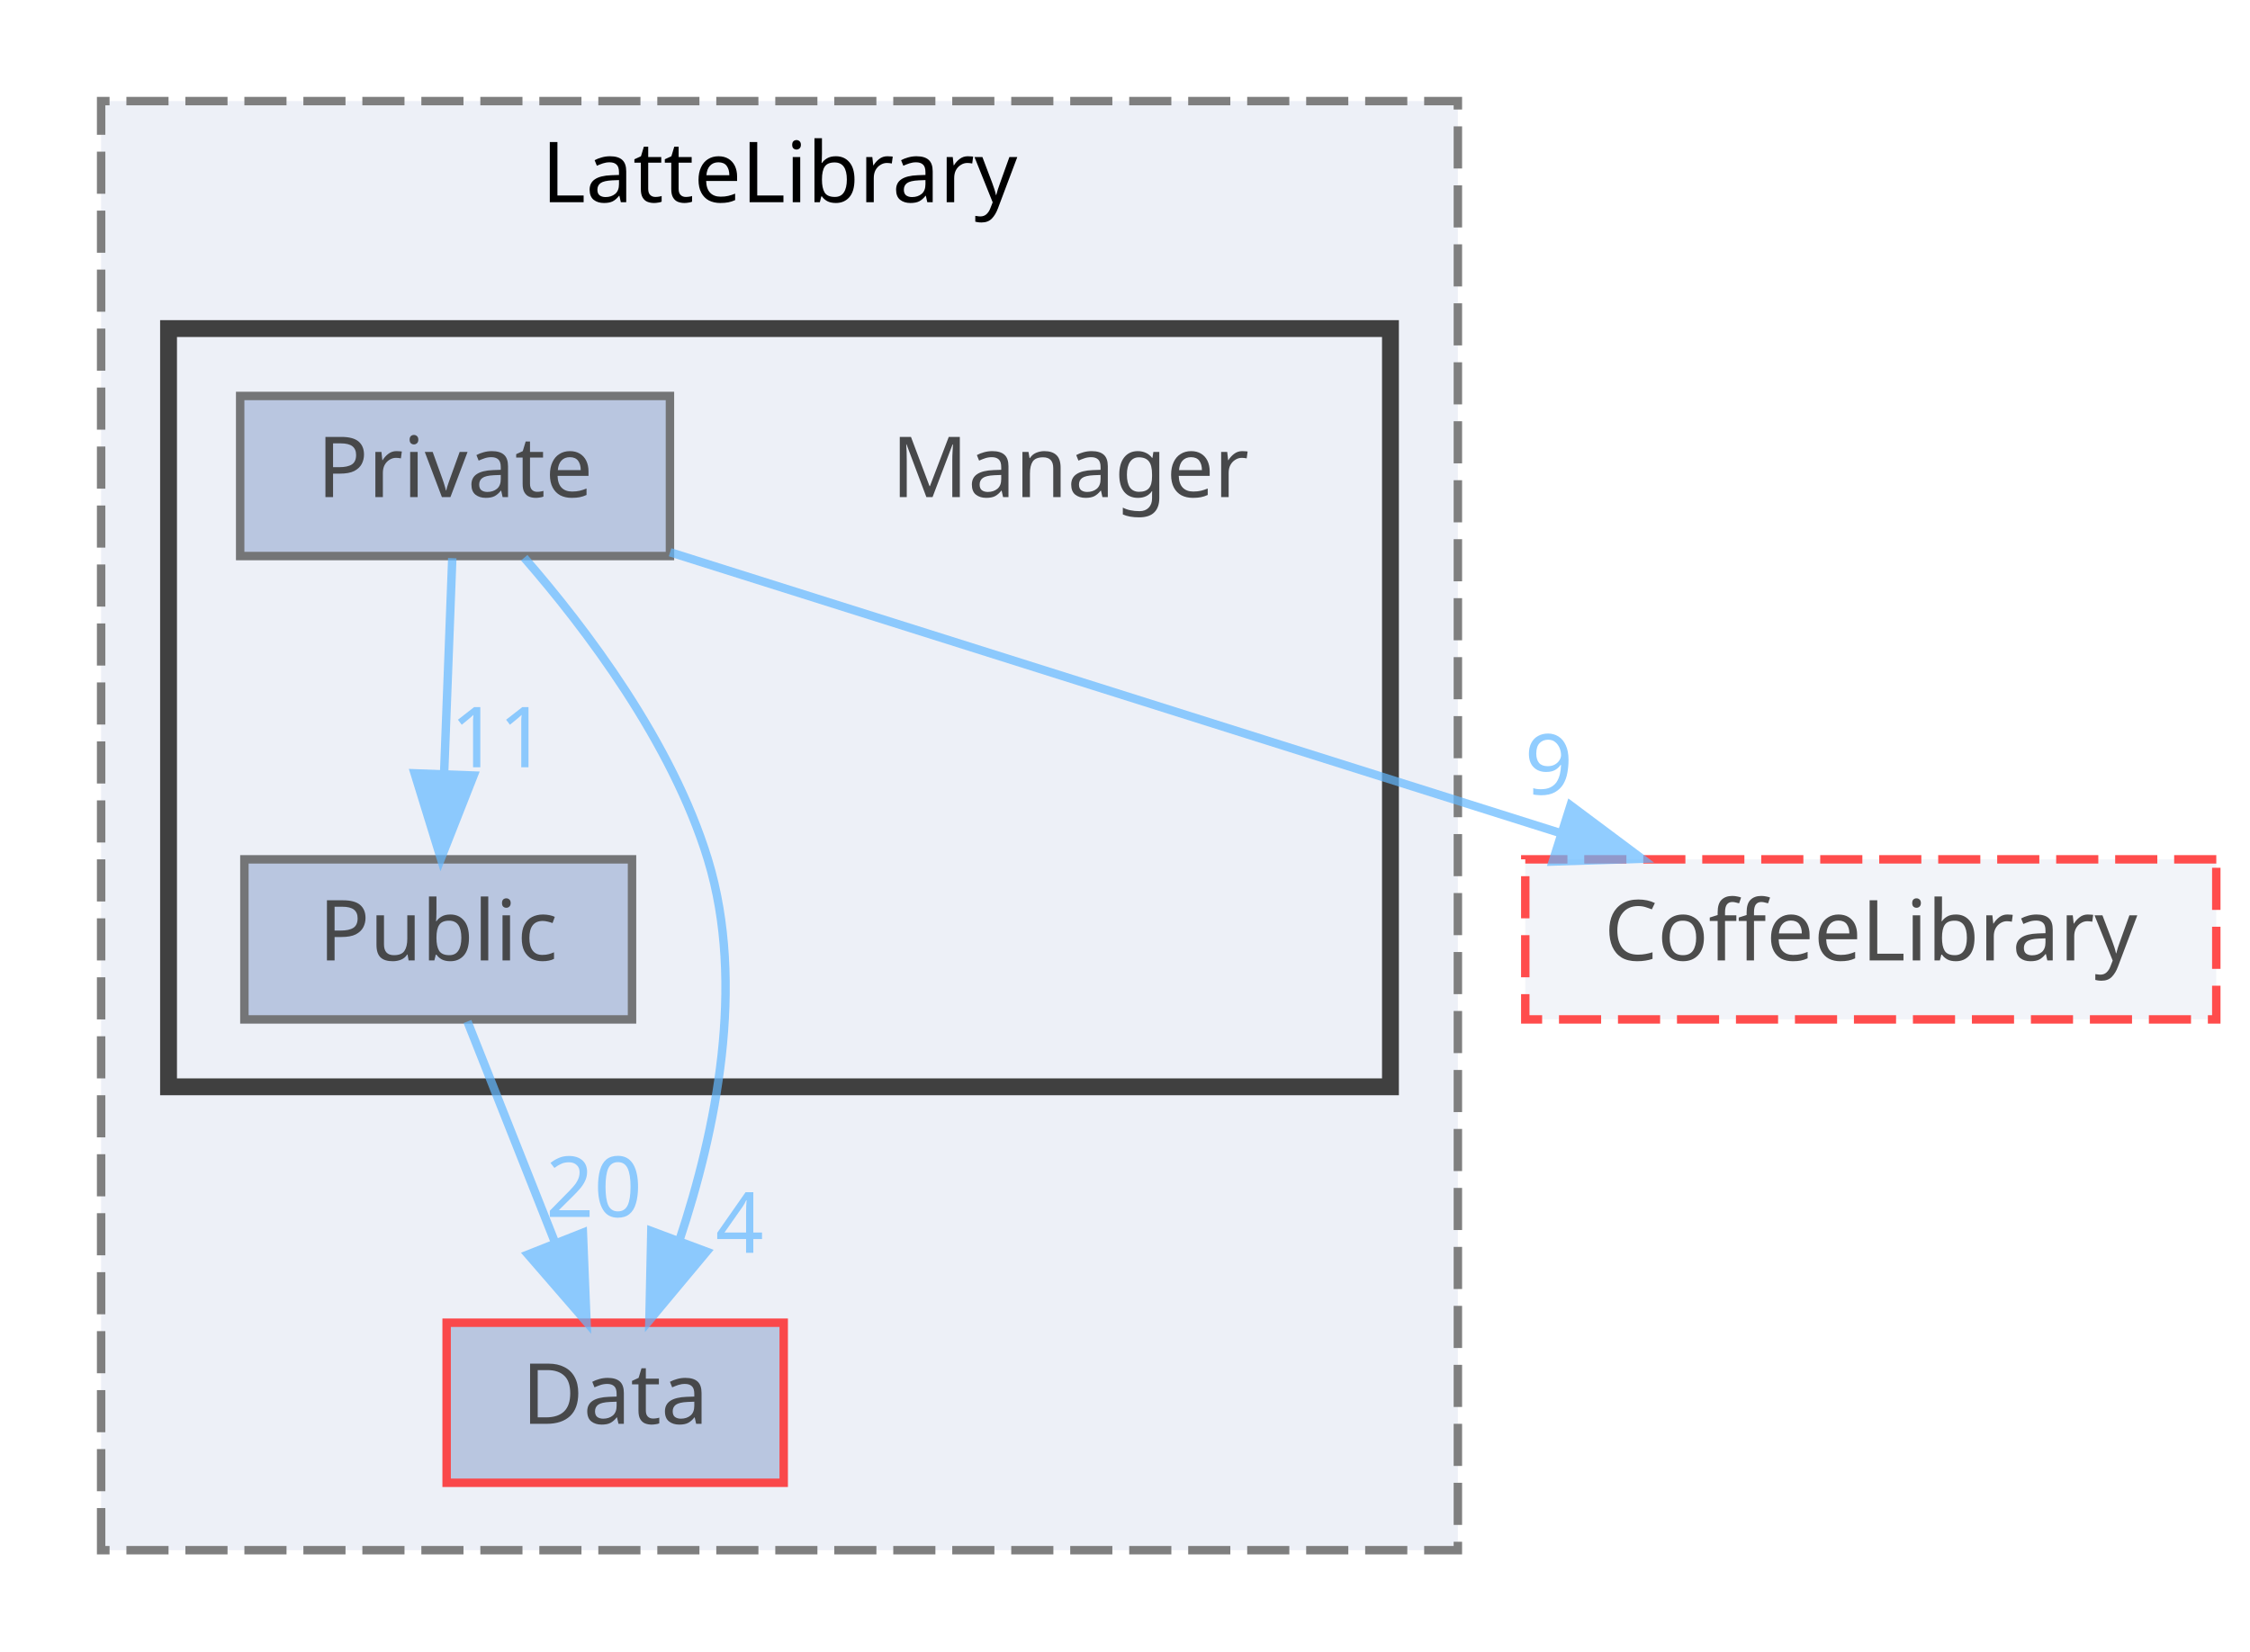
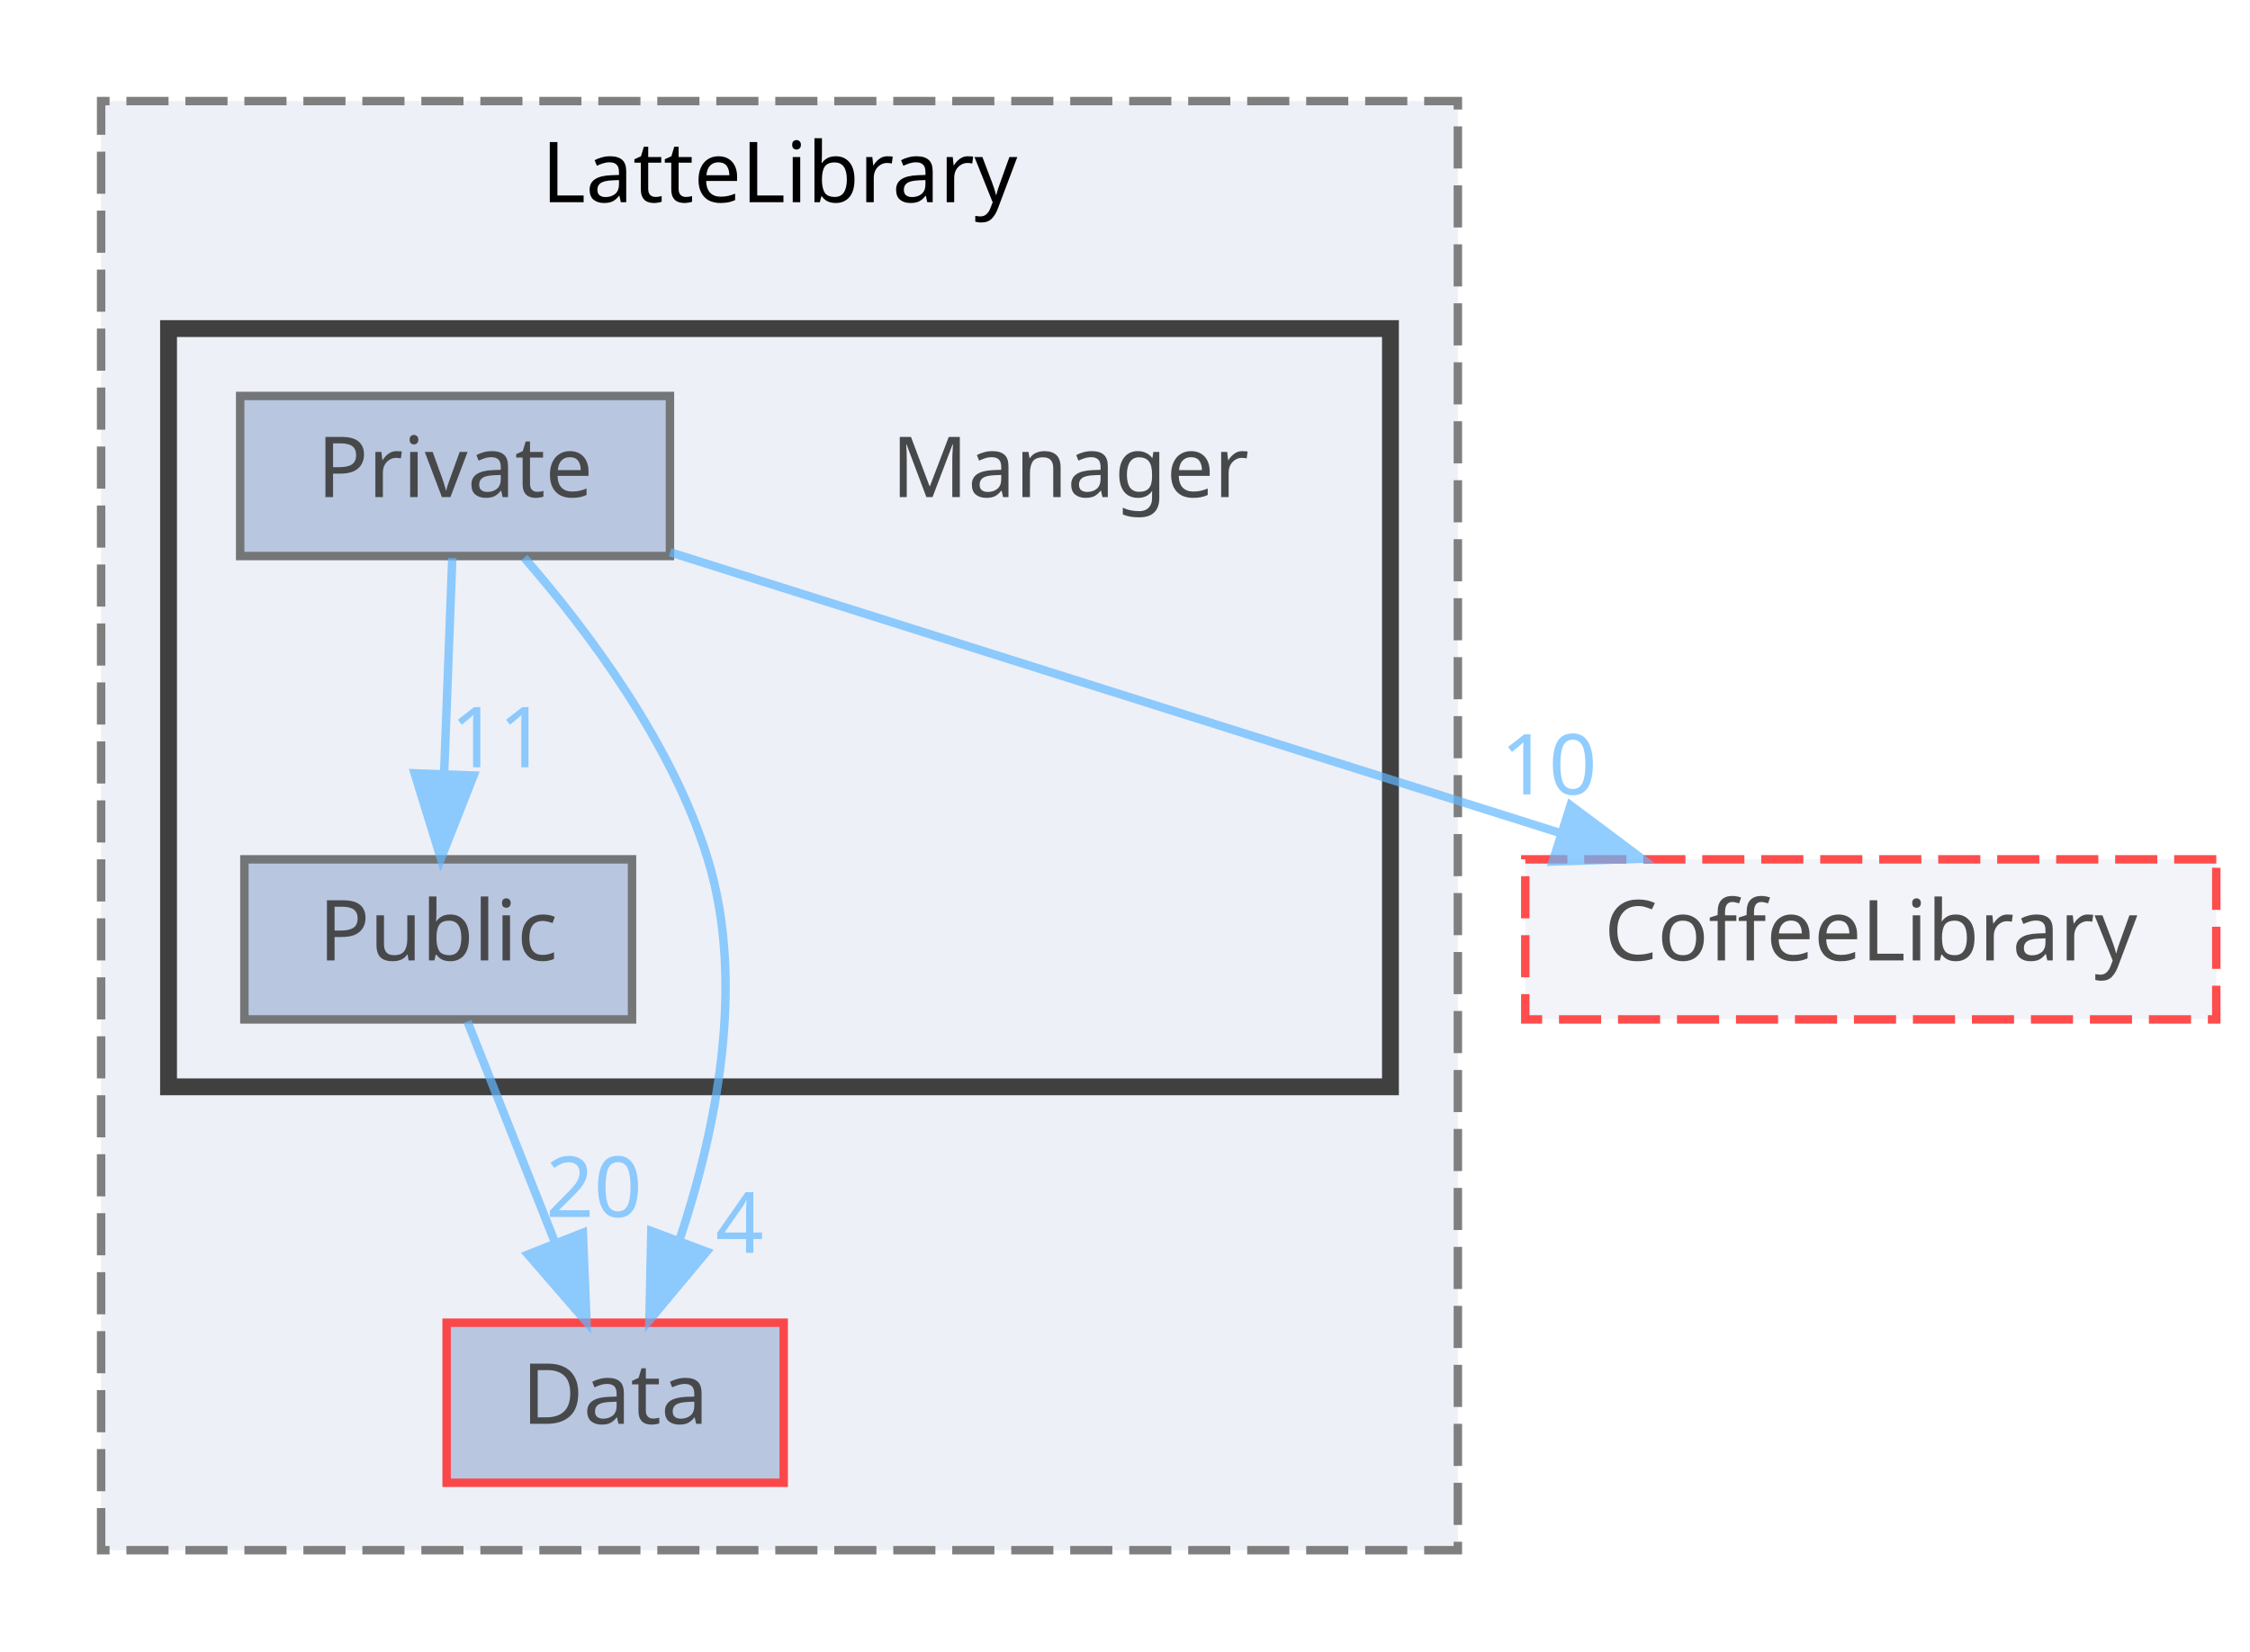
<svg xmlns="http://www.w3.org/2000/svg" xmlns:xlink="http://www.w3.org/1999/xlink" width="267pt" height="196pt" viewBox="0.00 0.00 267.00 196.00">
  <svg id="main" version="1.1" xml:space="preserve">
    <style type="text/css">
.node, .edge {opacity: 0.7;}
.node.selected, .edge.selected {opacity: 1;}
.edge:hover path { stroke: red; }
.edge:hover polygon { stroke: red; fill: red; }
</style>
    <svg id="graph" class="graph">
      <g id="graph0" class="graph" transform="scale(1 1) rotate(0) translate(4 192)">
        <g id="clust1" class="cluster">
          <g id="a_clust1">
            <a xlink:href="dir_399370037b6f5ff6b0840148d18ec8d9.html" target="_top" xlink:title="LatteLibrary">
              <polygon fill="#edf0f7" stroke="#7f7f7f" stroke-dasharray="5,2" points="8,-8 8,-180 169,-180 169,-8 8,-8" />
              <text text-anchor="middle" x="88.5" y="-168" font-family="Malgun Gothic" font-size="10.00">LatteLibrary</text>
            </a>
          </g>
        </g>
        <g id="clust2" class="cluster">
          <g id="a_clust2">
            <a xlink:href="dir_3895d977c26767e128462eaa7d00849f.html" target="_top">
              <polygon fill="#edf0f7" stroke="#404040" stroke-width="2" points="16,-63 16,-153 161,-153 161,-63 16,-63" />
            </a>
          </g>
        </g>
        <g id="node1" class="node">
          <g id="a_node1">
            <a xlink:href="dir_b5bb1d33febf91507935d446f5884c8b.html" target="_top" xlink:title="Data">
              <polygon fill="#a2b4d6" stroke="red" points="89,-35 49,-35 49,-16 89,-16 89,-35" />
              <text text-anchor="middle" x="69" y="-23" font-family="Malgun Gothic" font-size="10.00">Data</text>
            </a>
          </g>
        </g>
        <g id="node2" class="node">
          <text text-anchor="middle" x="123" y="-133" font-family="Malgun Gothic" font-size="10.00">Manager</text>
        </g>
        <g id="node3" class="node">
          <g id="a_node3">
            <a xlink:href="dir_cd5a37b525b446288dd6b9c7de7bfc6f.html" target="_top" xlink:title="Private">
              <polygon fill="#a2b4d6" stroke="#404040" points="75.5,-145 24.5,-145 24.5,-126 75.5,-126 75.5,-145" />
              <text text-anchor="middle" x="50" y="-133" font-family="Malgun Gothic" font-size="10.00">Private</text>
            </a>
          </g>
        </g>
        <g id="edge2" class="edge">
          <g id="a_edge2">
            <a xlink:href="dir_000020_000005.html" target="_top">
              <path fill="none" stroke="#63b8ff" d="M58.21,-125.8C65.54,-117.38 75.75,-103.9 80,-90 84.55,-75.12 80.91,-57.67 76.64,-44.83" />
              <polygon fill="#63b8ff" stroke="#63b8ff" points="79.85,-43.43 73.06,-35.29 73.29,-45.88 79.85,-43.43" />
            </a>
          </g>
          <g id="a_edge2-headlabel">
            <a xlink:href="dir_000020_000005.html" target="_top" xlink:title="4">
              <text text-anchor="middle" x="83.77" y="-43.3" font-family="Malgun Gothic" font-size="10.00" fill="#63b8ff">4</text>
            </a>
          </g>
        </g>
        <g id="node4" class="node">
          <g id="a_node4">
            <a xlink:href="dir_ece11de4a6442a77ccaf0d9d7adf8213.html" target="_top" xlink:title="Public">
              <polygon fill="#a2b4d6" stroke="#404040" points="71,-90 25,-90 25,-71 71,-71 71,-90" />
              <text text-anchor="middle" x="48" y="-78" font-family="Malgun Gothic" font-size="10.00">Public</text>
            </a>
          </g>
        </g>
        <g id="edge3" class="edge">
          <g id="a_edge3">
            <a xlink:href="dir_000020_000037.html" target="_top">
              <path fill="none" stroke="#63b8ff" d="M49.67,-125.75C49.41,-118.8 49.03,-108.85 48.7,-100.13" />
              <polygon fill="#63b8ff" stroke="#63b8ff" points="52.2,-99.95 48.32,-90.09 45.2,-100.21 52.2,-99.95" />
            </a>
          </g>
          <g id="a_edge3-headlabel">
            <a xlink:href="dir_000020_000037.html" target="_top" xlink:title="11">
              <text text-anchor="middle" x="55.17" y="-100.93" font-family="Malgun Gothic" font-size="10.00" fill="#63b8ff">11</text>
            </a>
          </g>
        </g>
        <g id="node5" class="node">
          <g id="a_node5">
            <a xlink:href="dir_2270f6753238979635db772f09123181.html" target="_top" xlink:title="CoffeeLibrary">
              <polygon fill="#edf0f7" stroke="red" stroke-dasharray="5,2" points="259,-90 177,-90 177,-71 259,-71 259,-90" />
              <text text-anchor="middle" x="218" y="-78" font-family="Malgun Gothic" font-size="10.00">CoffeeLibrary</text>
            </a>
          </g>
        </g>
        <g id="edge1" class="edge">
          <g id="a_edge1">
            <a xlink:href="dir_000020_000003.html" target="_top">
              <path fill="none" stroke="#63b8ff" d="M75.52,-126.45C103.59,-117.59 148.98,-103.27 180.97,-93.18" />
              <polygon fill="#63b8ff" stroke="#63b8ff" points="182.37,-96.41 190.85,-90.07 180.26,-89.74 182.37,-96.41" />
            </a>
          </g>
          <g id="a_edge1-headlabel">
-             <a xlink:href="dir_000020_000003.html" target="_top" xlink:title="9">
-               <text text-anchor="middle" x="179.79" y="-97.7" font-family="Malgun Gothic" font-size="10.00" fill="#63b8ff">9</text>
+             <a xlink:href="dir_000020_000003.html" target="_top" xlink:title="10">
+               <text text-anchor="middle" x="179.79" y="-97.7" font-family="Malgun Gothic" font-size="10.00" fill="#63b8ff">10</text>
            </a>
          </g>
        </g>
        <g id="edge4" class="edge">
          <g id="a_edge4">
            <a xlink:href="dir_000037_000005.html" target="_top">
              <path fill="none" stroke="#63b8ff" d="M51.47,-70.75C54.28,-63.65 58.34,-53.4 61.85,-44.56" />
              <polygon fill="#63b8ff" stroke="#63b8ff" points="65.17,-45.68 65.6,-35.09 58.66,-43.1 65.17,-45.68" />
            </a>
          </g>
          <g id="a_edge4-headlabel">
            <a xlink:href="dir_000037_000005.html" target="_top" xlink:title="20">
              <text text-anchor="middle" x="66.48" y="-47.56" font-family="Malgun Gothic" font-size="10.00" fill="#63b8ff">20</text>
            </a>
          </g>
        </g>
      </g>
    </svg>
  </svg>
  <style type="text/css">

[data-mouse-over-selected='false'] { opacity: 0.7; }
[data-mouse-over-selected='true']  { opacity: 1.0; }

</style>
</svg>
